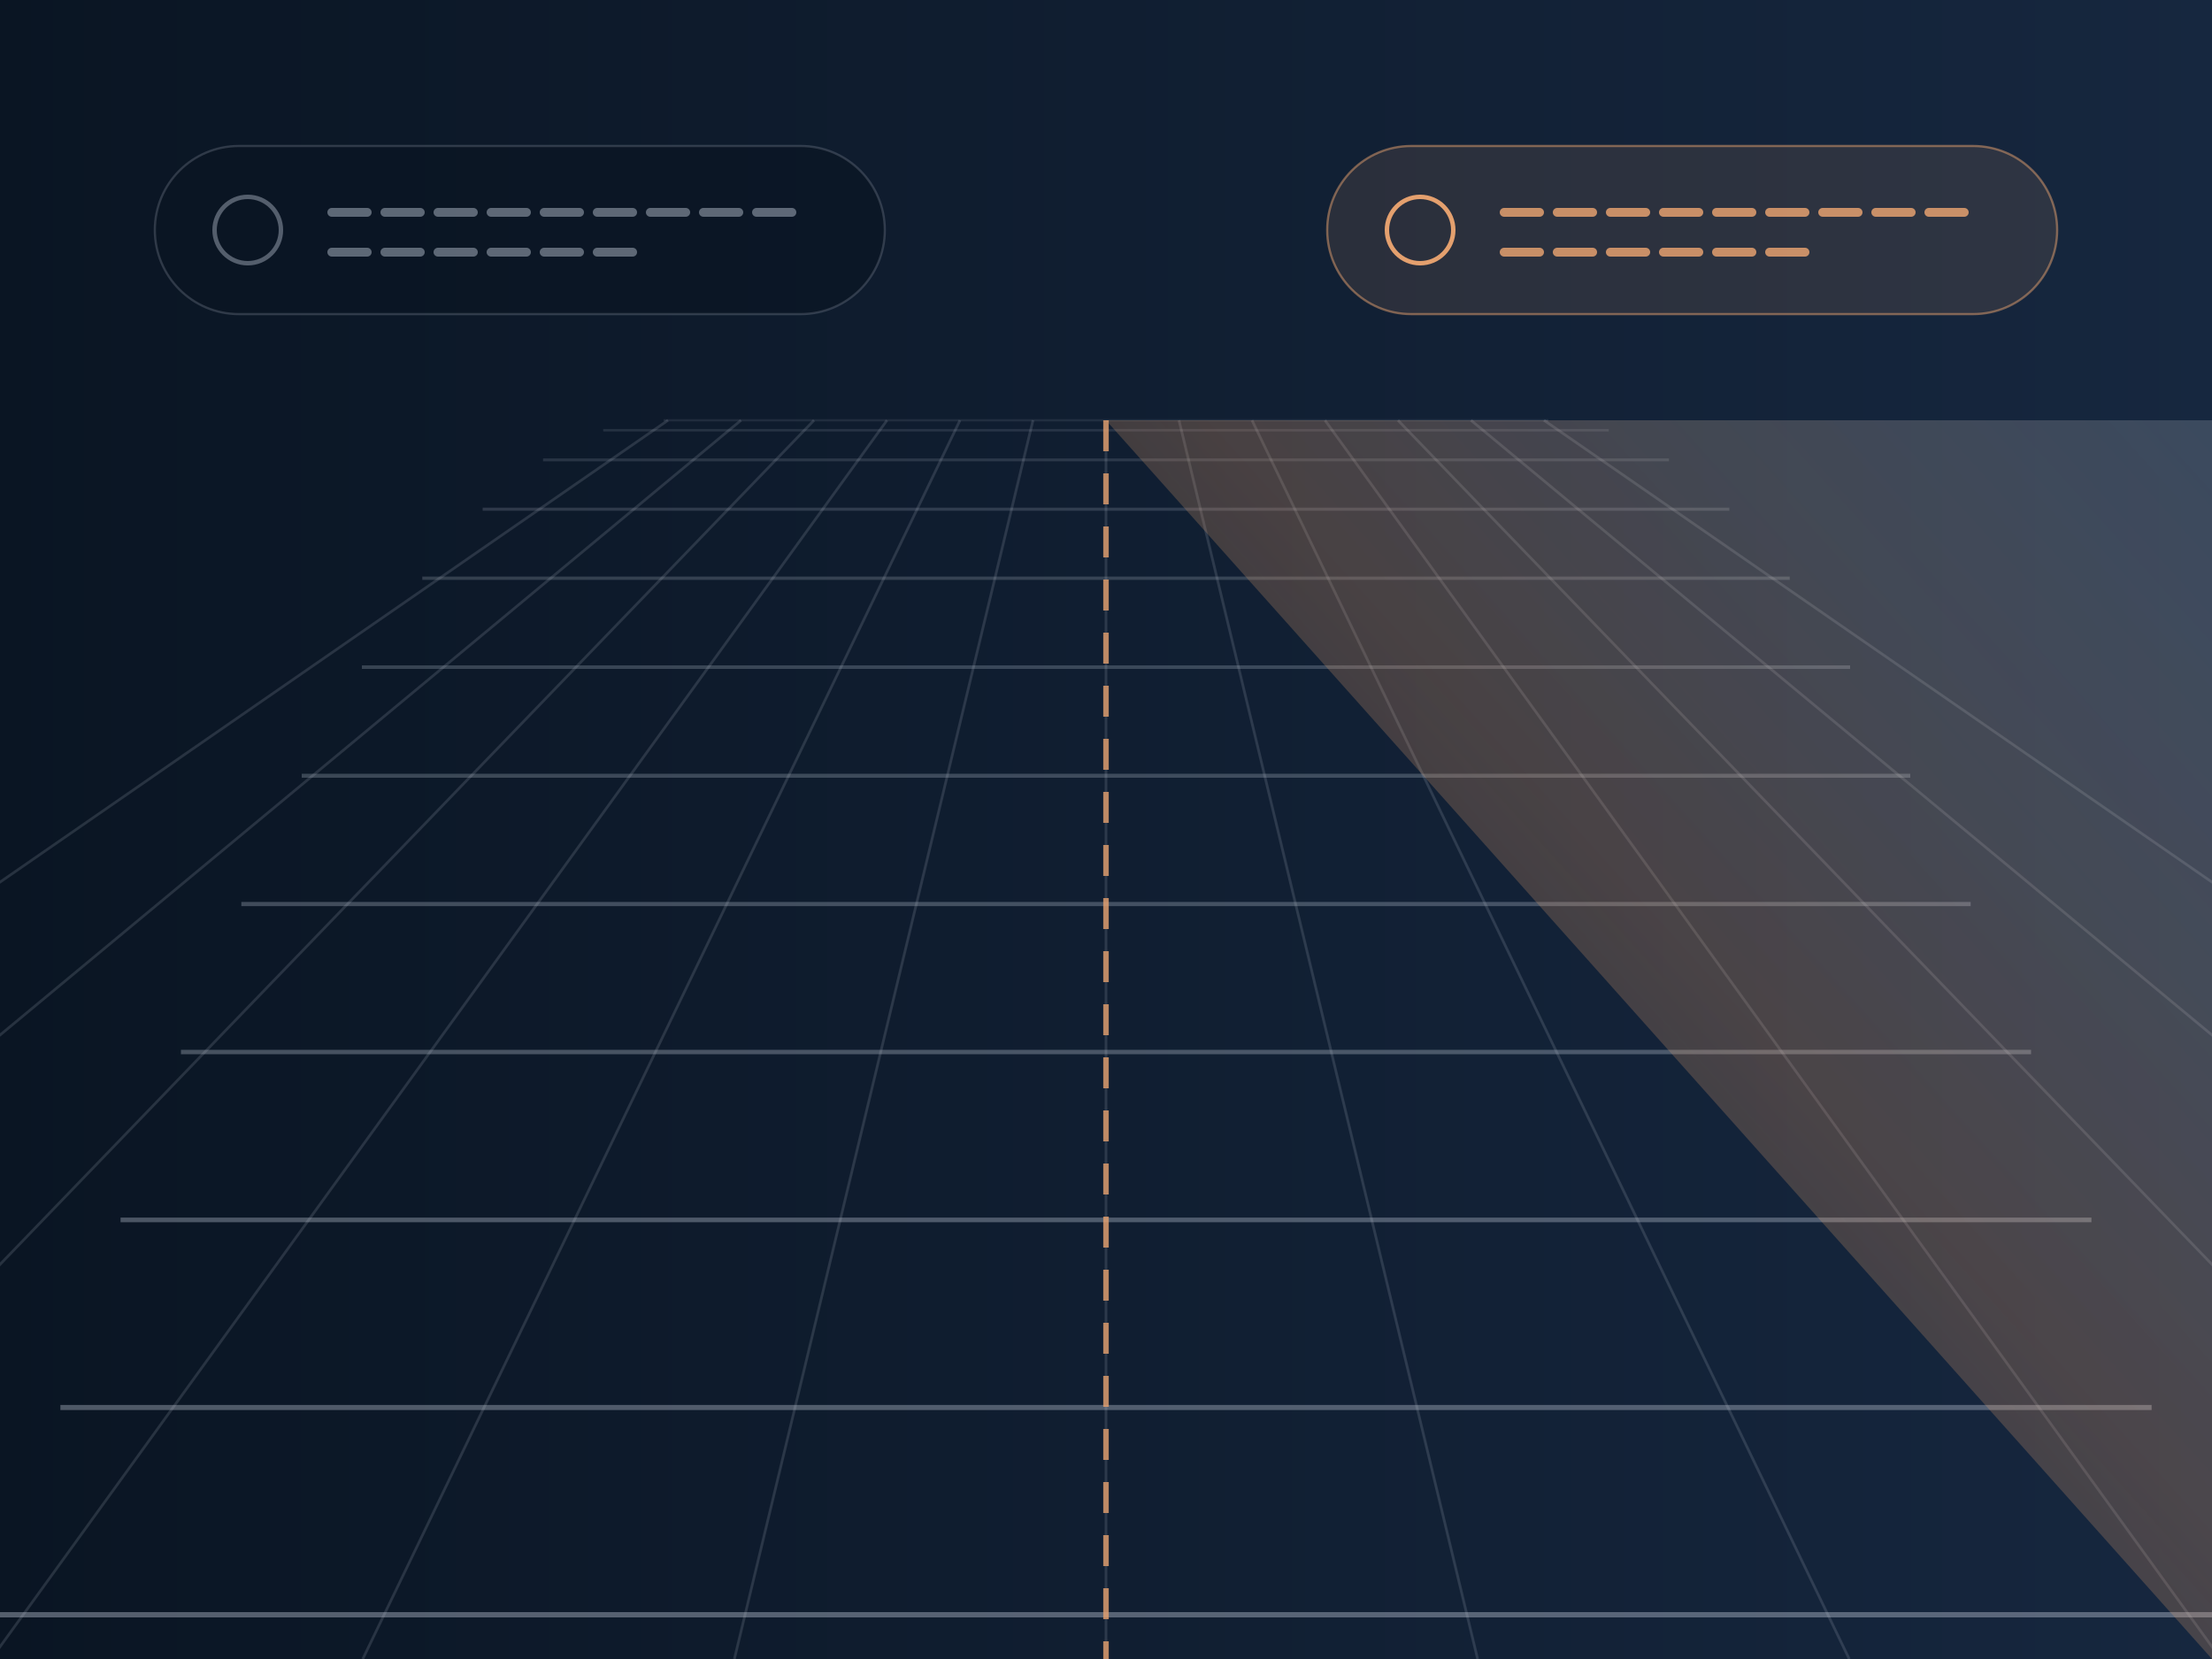
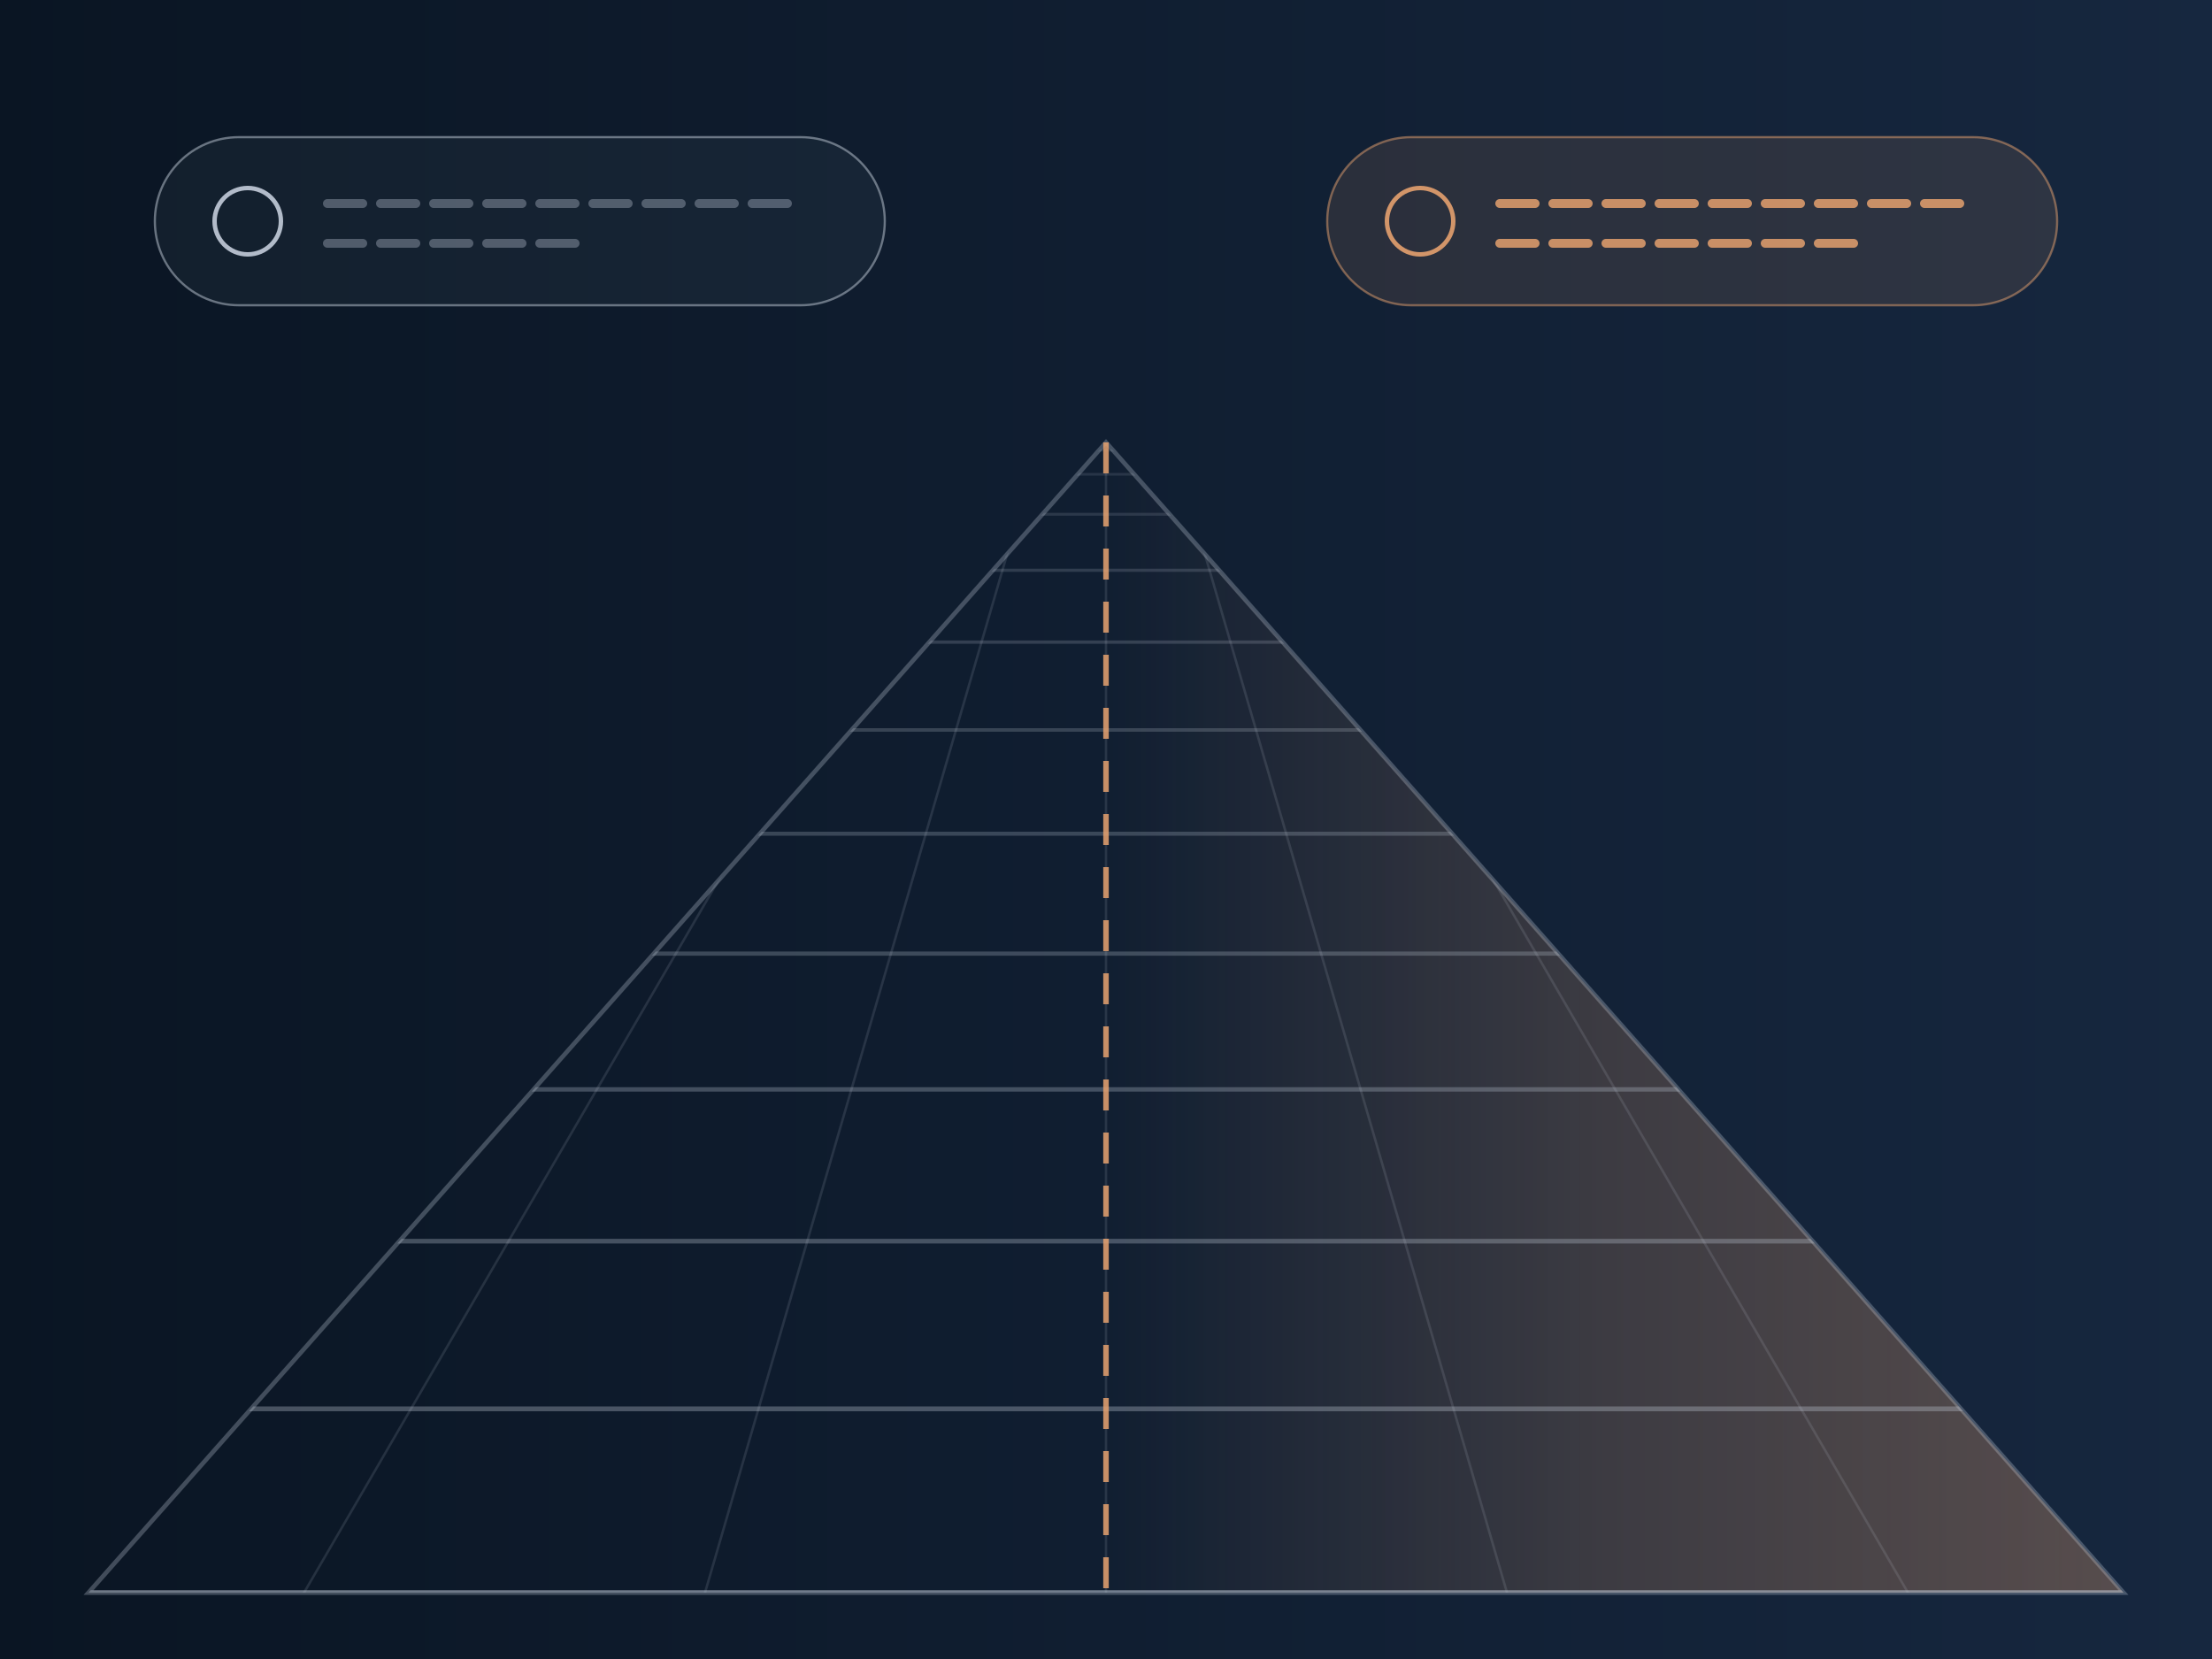
<svg xmlns="http://www.w3.org/2000/svg" viewBox="0 0 1000 750" width="1000" height="750" fill="none">
  <defs>
    <linearGradient id="fl" x1="0" y1="0" x2="1" y2="0">
      <stop offset="0" stop-color="#0a1523" />
      <stop offset="1" stop-color="#16273f" />
    </linearGradient>
-     <linearGradient id="sheen" x1="0" y1="1" x2="1" y2="0">
+     <linearGradient id="sheen" x1="0" y1="0" x2="1" y2="0">
      <stop offset="0" stop-color="#e4a06e" stop-opacity="0" />
-       <stop offset=".55" stop-color="#e4a06e" stop-opacity=".26" />
-       <stop offset="1" stop-color="#ffffff" stop-opacity=".16" />
+       <stop offset=".45" stop-color="#e4a06e" stop-opacity=".2" />
+       <stop offset="1" stop-color="#e4a06e" stop-opacity=".34" />
    </linearGradient>
+     <clipPath id="floor">
+       <path d="M500 200 L960 720 L40 720 Z" />
+     </clipPath>
  </defs>
  <rect width="1000" height="750" fill="url(#fl)" />
-   <line x1="300.0" y1="190.0" x2="700.0" y2="190.0" stroke="#c3ccd9" stroke-opacity="0.10" stroke-width="1.0" />
-   <line x1="272.7" y1="194.5" x2="727.3" y2="194.5" stroke="#c3ccd9" stroke-opacity="0.13" stroke-width="1.1" />
-   <line x1="245.5" y1="207.9" x2="754.5" y2="207.9" stroke="#c3ccd9" stroke-opacity="0.15" stroke-width="1.3" />
-   <line x1="218.2" y1="230.2" x2="781.8" y2="230.2" stroke="#c3ccd9" stroke-opacity="0.18" stroke-width="1.4" />
-   <line x1="190.9" y1="261.4" x2="809.1" y2="261.4" stroke="#c3ccd9" stroke-opacity="0.21" stroke-width="1.5" />
-   <line x1="163.6" y1="301.6" x2="836.4" y2="301.6" stroke="#c3ccd9" stroke-opacity="0.24" stroke-width="1.6" />
-   <line x1="136.4" y1="350.7" x2="863.6" y2="350.7" stroke="#c3ccd9" stroke-opacity="0.26" stroke-width="1.8" />
-   <line x1="109.1" y1="408.7" x2="890.9" y2="408.7" stroke="#c3ccd9" stroke-opacity="0.29" stroke-width="1.9" />
-   <line x1="81.8" y1="475.6" x2="918.2" y2="475.6" stroke="#c3ccd9" stroke-opacity="0.32" stroke-width="2.0" />
-   <line x1="54.5" y1="551.5" x2="945.5" y2="551.5" stroke="#c3ccd9" stroke-opacity="0.35" stroke-width="2.1" />
-   <line x1="27.3" y1="636.3" x2="972.7" y2="636.3" stroke="#c3ccd9" stroke-opacity="0.37" stroke-width="2.3" />
-   <line x1="0.0" y1="730.0" x2="1000.0" y2="730.0" stroke="#c3ccd9" stroke-opacity="0.40" stroke-width="2.4" />
-   <line x1="302" y1="190" x2="-508" y2="750" stroke="#c3ccd9" stroke-opacity=".16" stroke-width="1.2" />
-   <line x1="335" y1="190" x2="-340" y2="750" stroke="#c3ccd9" stroke-opacity=".16" stroke-width="1.2" />
-   <line x1="368" y1="190" x2="-172" y2="750" stroke="#c3ccd9" stroke-opacity=".16" stroke-width="1.2" />
-   <line x1="401" y1="190" x2="-4" y2="750" stroke="#c3ccd9" stroke-opacity=".16" stroke-width="1.2" />
-   <line x1="434" y1="190" x2="164" y2="750" stroke="#c3ccd9" stroke-opacity=".16" stroke-width="1.2" />
-   <line x1="467" y1="190" x2="332" y2="750" stroke="#c3ccd9" stroke-opacity=".16" stroke-width="1.2" />
-   <line x1="500" y1="190" x2="500" y2="750" stroke="#c3ccd9" stroke-opacity=".16" stroke-width="1.2" />
-   <line x1="533" y1="190" x2="668" y2="750" stroke="#c3ccd9" stroke-opacity=".16" stroke-width="1.2" />
-   <line x1="566" y1="190" x2="836" y2="750" stroke="#c3ccd9" stroke-opacity=".16" stroke-width="1.2" />
-   <line x1="599" y1="190" x2="1004" y2="750" stroke="#c3ccd9" stroke-opacity=".16" stroke-width="1.2" />
-   <line x1="632" y1="190" x2="1172" y2="750" stroke="#c3ccd9" stroke-opacity=".16" stroke-width="1.2" />
-   <line x1="665" y1="190" x2="1340" y2="750" stroke="#c3ccd9" stroke-opacity=".16" stroke-width="1.2" />
-   <line x1="698" y1="190" x2="1508" y2="750" stroke="#c3ccd9" stroke-opacity=".16" stroke-width="1.2" />
-   <path d="M500 190 L1000 750 L1000 190 Z" fill="url(#sheen)" />
-   <line x1="500" y1="190" x2="500" y2="750" stroke="#e4a06e" stroke-width="2.5" stroke-opacity=".8" stroke-dasharray="14 10" />
-   <rect x="70" y="66" width="330" height="76" rx="38" fill="#0a1523" fill-opacity=".65" stroke="#c3ccd9" stroke-opacity=".2" />
-   <rect x="600" y="66" width="330" height="76" rx="38" fill="#e4a06e" fill-opacity=".12" stroke="#e4a06e" stroke-opacity=".5" />
-   <circle cx="112" cy="104" r="15" stroke="#c3ccd9" stroke-opacity=".4" stroke-width="2" />
-   <circle cx="642" cy="104" r="15" stroke="#e4a06e" stroke-width="2" />
-   <g opacity=".45">
-     <line x1="150" y1="96" x2="166" y2="96" stroke="#c3ccd9" stroke-width="4" stroke-linecap="round" />
-     <line x1="174" y1="96" x2="190" y2="96" stroke="#c3ccd9" stroke-width="4" stroke-linecap="round" />
-     <line x1="198" y1="96" x2="214" y2="96" stroke="#c3ccd9" stroke-width="4" stroke-linecap="round" />
-     <line x1="222" y1="96" x2="238" y2="96" stroke="#c3ccd9" stroke-width="4" stroke-linecap="round" />
-     <line x1="246" y1="96" x2="262" y2="96" stroke="#c3ccd9" stroke-width="4" stroke-linecap="round" />
-     <line x1="270" y1="96" x2="286" y2="96" stroke="#c3ccd9" stroke-width="4" stroke-linecap="round" />
-     <line x1="294" y1="96" x2="310" y2="96" stroke="#c3ccd9" stroke-width="4" stroke-linecap="round" />
-     <line x1="318" y1="96" x2="334" y2="96" stroke="#c3ccd9" stroke-width="4" stroke-linecap="round" />
-     <line x1="342" y1="96" x2="358" y2="96" stroke="#c3ccd9" stroke-width="4" stroke-linecap="round" />
-     <line x1="150" y1="114" x2="166" y2="114" stroke="#c3ccd9" stroke-width="4" stroke-linecap="round" />
-     <line x1="174" y1="114" x2="190" y2="114" stroke="#c3ccd9" stroke-width="4" stroke-linecap="round" />
-     <line x1="198" y1="114" x2="214" y2="114" stroke="#c3ccd9" stroke-width="4" stroke-linecap="round" />
-     <line x1="222" y1="114" x2="238" y2="114" stroke="#c3ccd9" stroke-width="4" stroke-linecap="round" />
-     <line x1="246" y1="114" x2="262" y2="114" stroke="#c3ccd9" stroke-width="4" stroke-linecap="round" />
-     <line x1="270" y1="114" x2="286" y2="114" stroke="#c3ccd9" stroke-width="4" stroke-linecap="round" />
+   <g clip-path="url(#floor)">
+     <rect x="500" y="200" width="500" height="550" fill="url(#sheen)" />
+     <line x1="0" y1="200.0" x2="1000" y2="200.0" stroke="#c3ccd9" stroke-opacity="0.09" stroke-width="1.0" />
+     <line x1="0" y1="203.6" x2="1000" y2="203.6" stroke="#c3ccd9" stroke-opacity="0.11" stroke-width="1.1" />
+     <line x1="0" y1="214.4" x2="1000" y2="214.4" stroke="#c3ccd9" stroke-opacity="0.13" stroke-width="1.2" />
+     <line x1="0" y1="232.5" x2="1000" y2="232.5" stroke="#c3ccd9" stroke-opacity="0.15" stroke-width="1.3" />
+     <line x1="0" y1="257.8" x2="1000" y2="257.8" stroke="#c3ccd9" stroke-opacity="0.18" stroke-width="1.4" />
+     <line x1="0" y1="290.3" x2="1000" y2="290.3" stroke="#c3ccd9" stroke-opacity="0.20" stroke-width="1.5" />
+     <line x1="0" y1="330.0" x2="1000" y2="330.0" stroke="#c3ccd9" stroke-opacity="0.22" stroke-width="1.6" />
+     <line x1="0" y1="376.9" x2="1000" y2="376.9" stroke="#c3ccd9" stroke-opacity="0.24" stroke-width="1.8" />
+     <line x1="0" y1="431.1" x2="1000" y2="431.1" stroke="#c3ccd9" stroke-opacity="0.26" stroke-width="1.9" />
+     <line x1="0" y1="492.5" x2="1000" y2="492.5" stroke="#c3ccd9" stroke-opacity="0.29" stroke-width="2.0" />
+     <line x1="0" y1="561.1" x2="1000" y2="561.1" stroke="#c3ccd9" stroke-opacity="0.31" stroke-width="2.1" />
+     <line x1="0" y1="636.9" x2="1000" y2="636.9" stroke="#c3ccd9" stroke-opacity="0.33" stroke-width="2.2" />
+     <line x1="0" y1="720.0" x2="1000" y2="720.0" stroke="#c3ccd9" stroke-opacity="0.35" stroke-width="2.3" />
+     <line x1="230" y1="200" x2="-1210" y2="750" stroke="#c3ccd9" stroke-opacity=".14" stroke-width="1.1" />
+     <line x1="260" y1="200" x2="-1020" y2="750" stroke="#c3ccd9" stroke-opacity=".14" stroke-width="1.1" />
+     <line x1="290" y1="200" x2="-830" y2="750" stroke="#c3ccd9" stroke-opacity=".14" stroke-width="1.1" />
+     <line x1="320" y1="200" x2="-640" y2="750" stroke="#c3ccd9" stroke-opacity=".14" stroke-width="1.1" />
+     <line x1="350" y1="200" x2="-450" y2="750" stroke="#c3ccd9" stroke-opacity=".14" stroke-width="1.1" />
+     <line x1="380" y1="200" x2="-260" y2="750" stroke="#c3ccd9" stroke-opacity=".14" stroke-width="1.1" />
+     <line x1="410" y1="200" x2="-70" y2="750" stroke="#c3ccd9" stroke-opacity=".14" stroke-width="1.1" />
+     <line x1="440" y1="200" x2="120" y2="750" stroke="#c3ccd9" stroke-opacity=".14" stroke-width="1.1" />
+     <line x1="470" y1="200" x2="310" y2="750" stroke="#c3ccd9" stroke-opacity=".14" stroke-width="1.1" />
+     <line x1="500" y1="200" x2="500" y2="750" stroke="#c3ccd9" stroke-opacity=".14" stroke-width="1.1" />
+     <line x1="530" y1="200" x2="690" y2="750" stroke="#c3ccd9" stroke-opacity=".14" stroke-width="1.1" />
+     <line x1="560" y1="200" x2="880" y2="750" stroke="#c3ccd9" stroke-opacity=".14" stroke-width="1.1" />
+     <line x1="590" y1="200" x2="1070" y2="750" stroke="#c3ccd9" stroke-opacity=".14" stroke-width="1.1" />
+     <line x1="620" y1="200" x2="1260" y2="750" stroke="#c3ccd9" stroke-opacity=".14" stroke-width="1.1" />
+     <line x1="650" y1="200" x2="1450" y2="750" stroke="#c3ccd9" stroke-opacity=".14" stroke-width="1.1" />
+     <line x1="680" y1="200" x2="1640" y2="750" stroke="#c3ccd9" stroke-opacity=".14" stroke-width="1.1" />
+     <line x1="710" y1="200" x2="1830" y2="750" stroke="#c3ccd9" stroke-opacity=".14" stroke-width="1.1" />
+     <line x1="740" y1="200" x2="2020" y2="750" stroke="#c3ccd9" stroke-opacity=".14" stroke-width="1.1" />
+     <line x1="770" y1="200" x2="2210" y2="750" stroke="#c3ccd9" stroke-opacity=".14" stroke-width="1.1" />
  </g>
-   <g opacity=".85">
-     <line x1="680" y1="96" x2="696" y2="96" stroke="#e4a06e" stroke-width="4" stroke-linecap="round" />
-     <line x1="704" y1="96" x2="720" y2="96" stroke="#e4a06e" stroke-width="4" stroke-linecap="round" />
-     <line x1="728" y1="96" x2="744" y2="96" stroke="#e4a06e" stroke-width="4" stroke-linecap="round" />
-     <line x1="752" y1="96" x2="768" y2="96" stroke="#e4a06e" stroke-width="4" stroke-linecap="round" />
-     <line x1="776" y1="96" x2="792" y2="96" stroke="#e4a06e" stroke-width="4" stroke-linecap="round" />
-     <line x1="800" y1="96" x2="816" y2="96" stroke="#e4a06e" stroke-width="4" stroke-linecap="round" />
-     <line x1="824" y1="96" x2="840" y2="96" stroke="#e4a06e" stroke-width="4" stroke-linecap="round" />
-     <line x1="848" y1="96" x2="864" y2="96" stroke="#e4a06e" stroke-width="4" stroke-linecap="round" />
-     <line x1="872" y1="96" x2="888" y2="96" stroke="#e4a06e" stroke-width="4" stroke-linecap="round" />
-     <line x1="680" y1="114" x2="696" y2="114" stroke="#e4a06e" stroke-width="4" stroke-linecap="round" />
-     <line x1="704" y1="114" x2="720" y2="114" stroke="#e4a06e" stroke-width="4" stroke-linecap="round" />
-     <line x1="728" y1="114" x2="744" y2="114" stroke="#e4a06e" stroke-width="4" stroke-linecap="round" />
-     <line x1="752" y1="114" x2="768" y2="114" stroke="#e4a06e" stroke-width="4" stroke-linecap="round" />
-     <line x1="776" y1="114" x2="792" y2="114" stroke="#e4a06e" stroke-width="4" stroke-linecap="round" />
-     <line x1="800" y1="114" x2="816" y2="114" stroke="#e4a06e" stroke-width="4" stroke-linecap="round" />
-   </g>
+   <path d="M500 200 L960 720 L40 720 Z" stroke="#c3ccd9" stroke-opacity=".3" stroke-width="2" />
+   <line x1="500" y1="200" x2="500" y2="720" stroke="#e4a06e" stroke-width="2.5" stroke-opacity=".85" stroke-dasharray="14 10" />
+   <rect x="70" y="62" width="330" height="76" rx="38" fill="#c3ccd9" fill-opacity=".05" stroke="#c3ccd9" stroke-opacity=".5" />
+   <circle cx="112" cy="100" r="15" stroke="#c3ccd9" stroke-width="2" stroke-opacity=".9" />
+   <line x1="148" y1="92" x2="164" y2="92" stroke="#c3ccd9" stroke-width="4" stroke-linecap="round" stroke-opacity=".35" />
+   <line x1="172" y1="92" x2="188" y2="92" stroke="#c3ccd9" stroke-width="4" stroke-linecap="round" stroke-opacity=".35" />
+   <line x1="196" y1="92" x2="212" y2="92" stroke="#c3ccd9" stroke-width="4" stroke-linecap="round" stroke-opacity=".35" />
+   <line x1="220" y1="92" x2="236" y2="92" stroke="#c3ccd9" stroke-width="4" stroke-linecap="round" stroke-opacity=".35" />
+   <line x1="244" y1="92" x2="260" y2="92" stroke="#c3ccd9" stroke-width="4" stroke-linecap="round" stroke-opacity=".35" />
+   <line x1="268" y1="92" x2="284" y2="92" stroke="#c3ccd9" stroke-width="4" stroke-linecap="round" stroke-opacity=".35" />
+   <line x1="292" y1="92" x2="308" y2="92" stroke="#c3ccd9" stroke-width="4" stroke-linecap="round" stroke-opacity=".35" />
+   <line x1="316" y1="92" x2="332" y2="92" stroke="#c3ccd9" stroke-width="4" stroke-linecap="round" stroke-opacity=".35" />
+   <line x1="340" y1="92" x2="356" y2="92" stroke="#c3ccd9" stroke-width="4" stroke-linecap="round" stroke-opacity=".35" />
+   <line x1="148" y1="110" x2="164" y2="110" stroke="#c3ccd9" stroke-width="4" stroke-linecap="round" stroke-opacity=".35" />
+   <line x1="172" y1="110" x2="188" y2="110" stroke="#c3ccd9" stroke-width="4" stroke-linecap="round" stroke-opacity=".35" />
+   <line x1="196" y1="110" x2="212" y2="110" stroke="#c3ccd9" stroke-width="4" stroke-linecap="round" stroke-opacity=".35" />
+   <line x1="220" y1="110" x2="236" y2="110" stroke="#c3ccd9" stroke-width="4" stroke-linecap="round" stroke-opacity=".35" />
+   <line x1="244" y1="110" x2="260" y2="110" stroke="#c3ccd9" stroke-width="4" stroke-linecap="round" stroke-opacity=".35" />
+   <rect x="600" y="62" width="330" height="76" rx="38" fill="#e4a06e" fill-opacity=".12" stroke="#e4a06e" stroke-opacity=".5" />
+   <circle cx="642" cy="100" r="15" stroke="#e4a06e" stroke-width="2" stroke-opacity=".9" />
+   <line x1="678" y1="92" x2="694" y2="92" stroke="#e4a06e" stroke-width="4" stroke-linecap="round" stroke-opacity=".85" />
+   <line x1="702" y1="92" x2="718" y2="92" stroke="#e4a06e" stroke-width="4" stroke-linecap="round" stroke-opacity=".85" />
+   <line x1="726" y1="92" x2="742" y2="92" stroke="#e4a06e" stroke-width="4" stroke-linecap="round" stroke-opacity=".85" />
+   <line x1="750" y1="92" x2="766" y2="92" stroke="#e4a06e" stroke-width="4" stroke-linecap="round" stroke-opacity=".85" />
+   <line x1="774" y1="92" x2="790" y2="92" stroke="#e4a06e" stroke-width="4" stroke-linecap="round" stroke-opacity=".85" />
+   <line x1="798" y1="92" x2="814" y2="92" stroke="#e4a06e" stroke-width="4" stroke-linecap="round" stroke-opacity=".85" />
+   <line x1="822" y1="92" x2="838" y2="92" stroke="#e4a06e" stroke-width="4" stroke-linecap="round" stroke-opacity=".85" />
+   <line x1="846" y1="92" x2="862" y2="92" stroke="#e4a06e" stroke-width="4" stroke-linecap="round" stroke-opacity=".85" />
+   <line x1="870" y1="92" x2="886" y2="92" stroke="#e4a06e" stroke-width="4" stroke-linecap="round" stroke-opacity=".85" />
+   <line x1="678" y1="110" x2="694" y2="110" stroke="#e4a06e" stroke-width="4" stroke-linecap="round" stroke-opacity=".85" />
+   <line x1="702" y1="110" x2="718" y2="110" stroke="#e4a06e" stroke-width="4" stroke-linecap="round" stroke-opacity=".85" />
+   <line x1="726" y1="110" x2="742" y2="110" stroke="#e4a06e" stroke-width="4" stroke-linecap="round" stroke-opacity=".85" />
+   <line x1="750" y1="110" x2="766" y2="110" stroke="#e4a06e" stroke-width="4" stroke-linecap="round" stroke-opacity=".85" />
+   <line x1="774" y1="110" x2="790" y2="110" stroke="#e4a06e" stroke-width="4" stroke-linecap="round" stroke-opacity=".85" />
+   <line x1="798" y1="110" x2="814" y2="110" stroke="#e4a06e" stroke-width="4" stroke-linecap="round" stroke-opacity=".85" />
+   <line x1="822" y1="110" x2="838" y2="110" stroke="#e4a06e" stroke-width="4" stroke-linecap="round" stroke-opacity=".85" />
</svg>
